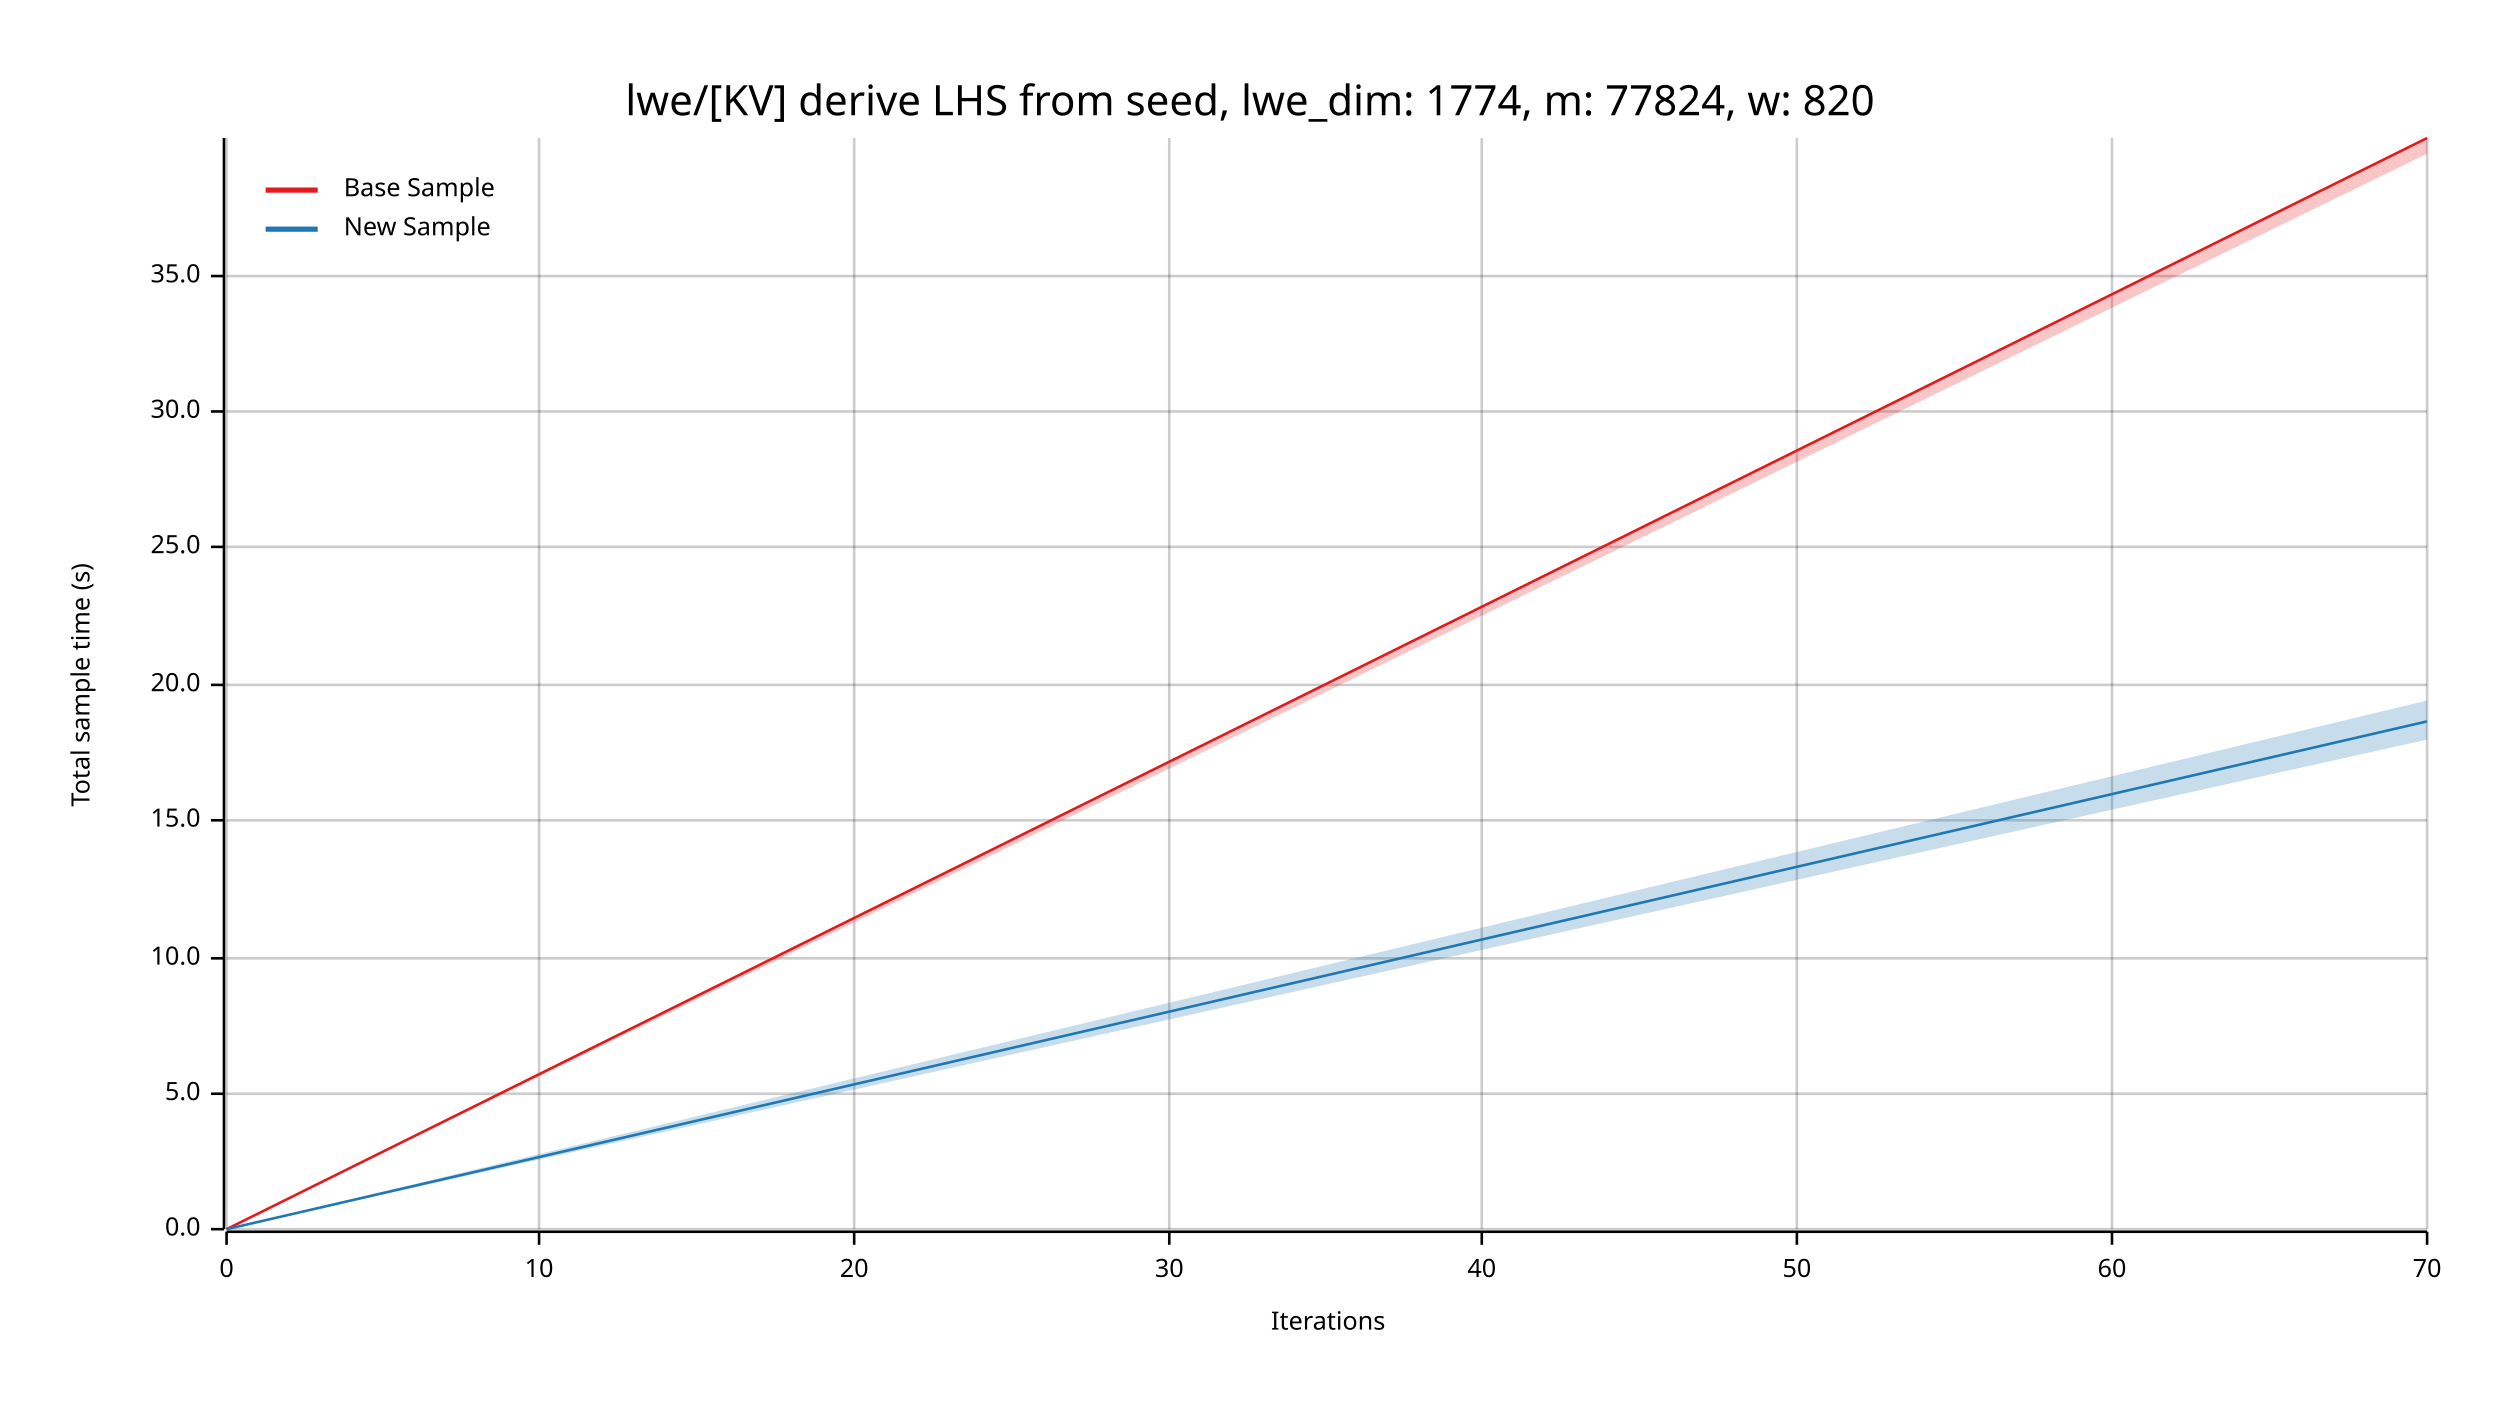
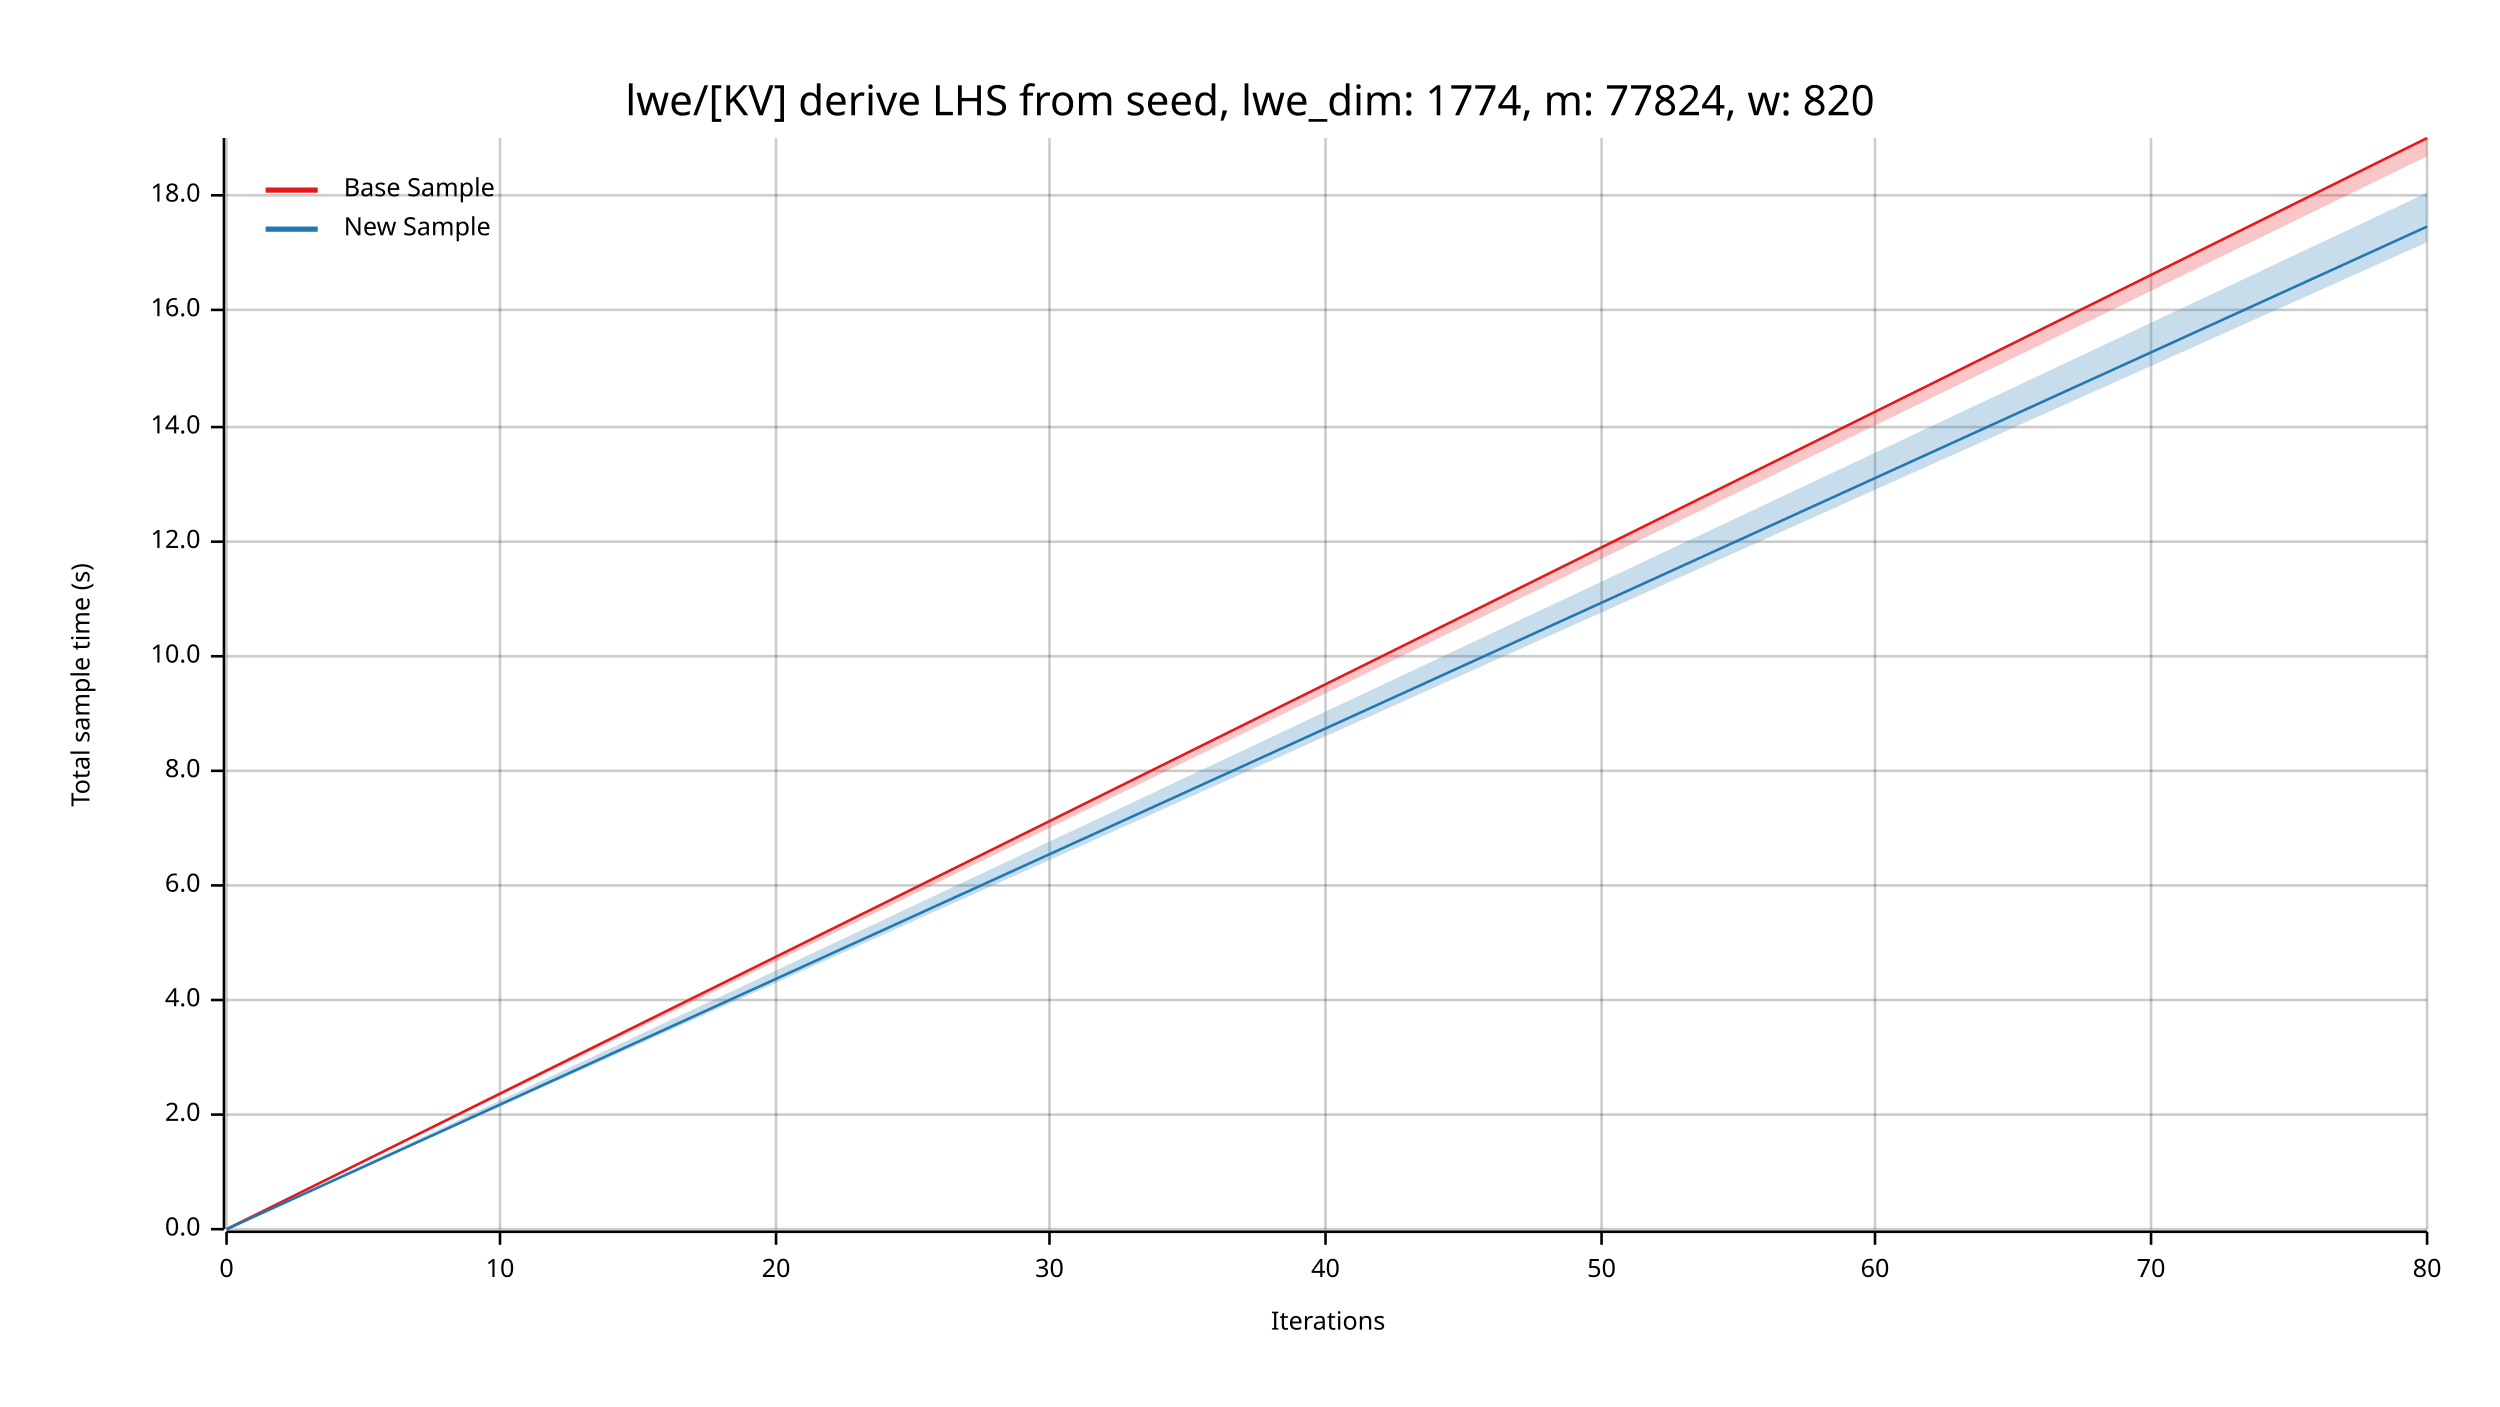
<svg xmlns="http://www.w3.org/2000/svg" width="960" height="540" viewBox="0 0 960 540">
  <text x="480" y="32" dy="0.76em" text-anchor="middle" font-family="sans-serif" font-size="16.129" opacity="1" fill="#000000">
lwe/[KV] derive LHS from seed, lwe_dim: 1774, m: 77824, w: 820
</text>
  <text x="27" y="263" dy="0.76em" text-anchor="middle" font-family="sans-serif" font-size="9.677" opacity="1" fill="#000000" transform="rotate(270, 27, 263)">
Total sample time (s)
</text>
  <text x="510" y="513" dy="-0.5ex" text-anchor="middle" font-family="sans-serif" font-size="9.677" opacity="1" fill="#000000">
Iterations
</text>
  <line opacity="0.2" stroke="#000000" stroke-width="1" x1="87" y1="472" x2="87" y2="53" />
-   <line opacity="0.2" stroke="#000000" stroke-width="1" x1="207" y1="472" x2="207" y2="53" />
-   <line opacity="0.2" stroke="#000000" stroke-width="1" x1="328" y1="472" x2="328" y2="53" />
-   <line opacity="0.2" stroke="#000000" stroke-width="1" x1="449" y1="472" x2="449" y2="53" />
-   <line opacity="0.2" stroke="#000000" stroke-width="1" x1="569" y1="472" x2="569" y2="53" />
-   <line opacity="0.2" stroke="#000000" stroke-width="1" x1="690" y1="472" x2="690" y2="53" />
-   <line opacity="0.2" stroke="#000000" stroke-width="1" x1="811" y1="472" x2="811" y2="53" />
+   <line opacity="0.2" stroke="#000000" stroke-width="1" x1="192" y1="472" x2="192" y2="53" />
+   <line opacity="0.2" stroke="#000000" stroke-width="1" x1="298" y1="472" x2="298" y2="53" />
+   <line opacity="0.2" stroke="#000000" stroke-width="1" x1="403" y1="472" x2="403" y2="53" />
+   <line opacity="0.2" stroke="#000000" stroke-width="1" x1="509" y1="472" x2="509" y2="53" />
+   <line opacity="0.2" stroke="#000000" stroke-width="1" x1="615" y1="472" x2="615" y2="53" />
+   <line opacity="0.2" stroke="#000000" stroke-width="1" x1="720" y1="472" x2="720" y2="53" />
+   <line opacity="0.2" stroke="#000000" stroke-width="1" x1="826" y1="472" x2="826" y2="53" />
  <line opacity="0.2" stroke="#000000" stroke-width="1" x1="932" y1="472" x2="932" y2="53" />
  <line opacity="0.2" stroke="#000000" stroke-width="1" x1="87" y1="472" x2="932" y2="472" />
-   <line opacity="0.2" stroke="#000000" stroke-width="1" x1="87" y1="420" x2="932" y2="420" />
-   <line opacity="0.2" stroke="#000000" stroke-width="1" x1="87" y1="368" x2="932" y2="368" />
-   <line opacity="0.2" stroke="#000000" stroke-width="1" x1="87" y1="315" x2="932" y2="315" />
-   <line opacity="0.2" stroke="#000000" stroke-width="1" x1="87" y1="263" x2="932" y2="263" />
-   <line opacity="0.2" stroke="#000000" stroke-width="1" x1="87" y1="210" x2="932" y2="210" />
-   <line opacity="0.2" stroke="#000000" stroke-width="1" x1="87" y1="158" x2="932" y2="158" />
-   <line opacity="0.2" stroke="#000000" stroke-width="1" x1="87" y1="106" x2="932" y2="106" />
+   <line opacity="0.2" stroke="#000000" stroke-width="1" x1="87" y1="428" x2="932" y2="428" />
+   <line opacity="0.2" stroke="#000000" stroke-width="1" x1="87" y1="384" x2="932" y2="384" />
+   <line opacity="0.2" stroke="#000000" stroke-width="1" x1="87" y1="340" x2="932" y2="340" />
+   <line opacity="0.2" stroke="#000000" stroke-width="1" x1="87" y1="296" x2="932" y2="296" />
+   <line opacity="0.2" stroke="#000000" stroke-width="1" x1="87" y1="252" x2="932" y2="252" />
+   <line opacity="0.2" stroke="#000000" stroke-width="1" x1="87" y1="208" x2="932" y2="208" />
+   <line opacity="0.2" stroke="#000000" stroke-width="1" x1="87" y1="164" x2="932" y2="164" />
+   <line opacity="0.2" stroke="#000000" stroke-width="1" x1="87" y1="119" x2="932" y2="119" />
+   <line opacity="0.2" stroke="#000000" stroke-width="1" x1="87" y1="75" x2="932" y2="75" />
  <polyline fill="none" opacity="1" stroke="#000000" stroke-width="1" points="86,53 86,472 " />
  <text x="77" y="472" dy="0.5ex" text-anchor="end" font-family="sans-serif" font-size="9.677" opacity="1" fill="#000000">
0.0
</text>
  <polyline fill="none" opacity="1" stroke="#000000" stroke-width="1" points="81,472 86,472 " />
-   <text x="77" y="420" dy="0.5ex" text-anchor="end" font-family="sans-serif" font-size="9.677" opacity="1" fill="#000000">
- 5.0
+   <text x="77" y="428" dy="0.5ex" text-anchor="end" font-family="sans-serif" font-size="9.677" opacity="1" fill="#000000">
+ 2.0
</text>
-   <polyline fill="none" opacity="1" stroke="#000000" stroke-width="1" points="81,420 86,420 " />
-   <text x="77" y="368" dy="0.5ex" text-anchor="end" font-family="sans-serif" font-size="9.677" opacity="1" fill="#000000">
+   <polyline fill="none" opacity="1" stroke="#000000" stroke-width="1" points="81,428 86,428 " />
+   <text x="77" y="384" dy="0.5ex" text-anchor="end" font-family="sans-serif" font-size="9.677" opacity="1" fill="#000000">
+ 4.0
+ </text>
+   <polyline fill="none" opacity="1" stroke="#000000" stroke-width="1" points="81,384 86,384 " />
+   <text x="77" y="340" dy="0.5ex" text-anchor="end" font-family="sans-serif" font-size="9.677" opacity="1" fill="#000000">
+ 6.0
+ </text>
+   <polyline fill="none" opacity="1" stroke="#000000" stroke-width="1" points="81,340 86,340 " />
+   <text x="77" y="296" dy="0.5ex" text-anchor="end" font-family="sans-serif" font-size="9.677" opacity="1" fill="#000000">
+ 8.0
+ </text>
+   <polyline fill="none" opacity="1" stroke="#000000" stroke-width="1" points="81,296 86,296 " />
+   <text x="77" y="252" dy="0.5ex" text-anchor="end" font-family="sans-serif" font-size="9.677" opacity="1" fill="#000000">
10.0
</text>
-   <polyline fill="none" opacity="1" stroke="#000000" stroke-width="1" points="81,368 86,368 " />
-   <text x="77" y="315" dy="0.5ex" text-anchor="end" font-family="sans-serif" font-size="9.677" opacity="1" fill="#000000">
- 15.0
+   <polyline fill="none" opacity="1" stroke="#000000" stroke-width="1" points="81,252 86,252 " />
+   <text x="77" y="208" dy="0.5ex" text-anchor="end" font-family="sans-serif" font-size="9.677" opacity="1" fill="#000000">
+ 12.0
</text>
-   <polyline fill="none" opacity="1" stroke="#000000" stroke-width="1" points="81,315 86,315 " />
-   <text x="77" y="263" dy="0.5ex" text-anchor="end" font-family="sans-serif" font-size="9.677" opacity="1" fill="#000000">
- 20.0
+   <polyline fill="none" opacity="1" stroke="#000000" stroke-width="1" points="81,208 86,208 " />
+   <text x="77" y="164" dy="0.5ex" text-anchor="end" font-family="sans-serif" font-size="9.677" opacity="1" fill="#000000">
+ 14.0
</text>
-   <polyline fill="none" opacity="1" stroke="#000000" stroke-width="1" points="81,263 86,263 " />
-   <text x="77" y="210" dy="0.5ex" text-anchor="end" font-family="sans-serif" font-size="9.677" opacity="1" fill="#000000">
- 25.0
+   <polyline fill="none" opacity="1" stroke="#000000" stroke-width="1" points="81,164 86,164 " />
+   <text x="77" y="119" dy="0.5ex" text-anchor="end" font-family="sans-serif" font-size="9.677" opacity="1" fill="#000000">
+ 16.0
</text>
-   <polyline fill="none" opacity="1" stroke="#000000" stroke-width="1" points="81,210 86,210 " />
-   <text x="77" y="158" dy="0.5ex" text-anchor="end" font-family="sans-serif" font-size="9.677" opacity="1" fill="#000000">
- 30.0
+   <polyline fill="none" opacity="1" stroke="#000000" stroke-width="1" points="81,119 86,119 " />
+   <text x="77" y="75" dy="0.5ex" text-anchor="end" font-family="sans-serif" font-size="9.677" opacity="1" fill="#000000">
+ 18.0
</text>
-   <polyline fill="none" opacity="1" stroke="#000000" stroke-width="1" points="81,158 86,158 " />
-   <text x="77" y="106" dy="0.5ex" text-anchor="end" font-family="sans-serif" font-size="9.677" opacity="1" fill="#000000">
- 35.0
- </text>
-   <polyline fill="none" opacity="1" stroke="#000000" stroke-width="1" points="81,106 86,106 " />
+   <polyline fill="none" opacity="1" stroke="#000000" stroke-width="1" points="81,75 86,75 " />
  <polyline fill="none" opacity="1" stroke="#000000" stroke-width="1" points="87,473 932,473 " />
  <text x="87" y="483" dy="0.76em" text-anchor="middle" font-family="sans-serif" font-size="9.677" opacity="1" fill="#000000">
0
</text>
  <polyline fill="none" opacity="1" stroke="#000000" stroke-width="1" points="87,473 87,478 " />
-   <text x="207" y="483" dy="0.76em" text-anchor="middle" font-family="sans-serif" font-size="9.677" opacity="1" fill="#000000">
+   <text x="192" y="483" dy="0.76em" text-anchor="middle" font-family="sans-serif" font-size="9.677" opacity="1" fill="#000000">
10
</text>
-   <polyline fill="none" opacity="1" stroke="#000000" stroke-width="1" points="207,473 207,478 " />
-   <text x="328" y="483" dy="0.76em" text-anchor="middle" font-family="sans-serif" font-size="9.677" opacity="1" fill="#000000">
+   <polyline fill="none" opacity="1" stroke="#000000" stroke-width="1" points="192,473 192,478 " />
+   <text x="298" y="483" dy="0.76em" text-anchor="middle" font-family="sans-serif" font-size="9.677" opacity="1" fill="#000000">
20
</text>
-   <polyline fill="none" opacity="1" stroke="#000000" stroke-width="1" points="328,473 328,478 " />
-   <text x="449" y="483" dy="0.76em" text-anchor="middle" font-family="sans-serif" font-size="9.677" opacity="1" fill="#000000">
+   <polyline fill="none" opacity="1" stroke="#000000" stroke-width="1" points="298,473 298,478 " />
+   <text x="403" y="483" dy="0.76em" text-anchor="middle" font-family="sans-serif" font-size="9.677" opacity="1" fill="#000000">
30
</text>
-   <polyline fill="none" opacity="1" stroke="#000000" stroke-width="1" points="449,473 449,478 " />
-   <text x="569" y="483" dy="0.76em" text-anchor="middle" font-family="sans-serif" font-size="9.677" opacity="1" fill="#000000">
+   <polyline fill="none" opacity="1" stroke="#000000" stroke-width="1" points="403,473 403,478 " />
+   <text x="509" y="483" dy="0.76em" text-anchor="middle" font-family="sans-serif" font-size="9.677" opacity="1" fill="#000000">
40
</text>
-   <polyline fill="none" opacity="1" stroke="#000000" stroke-width="1" points="569,473 569,478 " />
-   <text x="690" y="483" dy="0.76em" text-anchor="middle" font-family="sans-serif" font-size="9.677" opacity="1" fill="#000000">
+   <polyline fill="none" opacity="1" stroke="#000000" stroke-width="1" points="509,473 509,478 " />
+   <text x="615" y="483" dy="0.76em" text-anchor="middle" font-family="sans-serif" font-size="9.677" opacity="1" fill="#000000">
50
</text>
-   <polyline fill="none" opacity="1" stroke="#000000" stroke-width="1" points="690,473 690,478 " />
-   <text x="811" y="483" dy="0.76em" text-anchor="middle" font-family="sans-serif" font-size="9.677" opacity="1" fill="#000000">
+   <polyline fill="none" opacity="1" stroke="#000000" stroke-width="1" points="615,473 615,478 " />
+   <text x="720" y="483" dy="0.76em" text-anchor="middle" font-family="sans-serif" font-size="9.677" opacity="1" fill="#000000">
60
</text>
-   <polyline fill="none" opacity="1" stroke="#000000" stroke-width="1" points="811,473 811,478 " />
+   <polyline fill="none" opacity="1" stroke="#000000" stroke-width="1" points="720,473 720,478 " />
+   <text x="826" y="483" dy="0.76em" text-anchor="middle" font-family="sans-serif" font-size="9.677" opacity="1" fill="#000000">
+ 70
+ </text>
+   <polyline fill="none" opacity="1" stroke="#000000" stroke-width="1" points="826,473 826,478 " />
  <text x="932" y="483" dy="0.76em" text-anchor="middle" font-family="sans-serif" font-size="9.677" opacity="1" fill="#000000">
- 70
+ 80
</text>
  <polyline fill="none" opacity="1" stroke="#000000" stroke-width="1" points="932,473 932,478 " />
  <polyline fill="none" opacity="1" stroke="#E31A1C" stroke-width="1" points="87,472 932,53 " />
-   <polygon opacity="0.25" fill="#E31A1C" points="87,472 932,59 932,53 " />
-   <polyline fill="none" opacity="1" stroke="#1F78B4" stroke-width="1" points="87,472 932,277 " />
-   <polygon opacity="0.25" fill="#1F78B4" points="87,472 932,284 932,269 " />
+   <polygon opacity="0.25" fill="#E31A1C" points="87,472 932,60 932,53 " />
+   <polyline fill="none" opacity="1" stroke="#1F78B4" stroke-width="1" points="87,472 932,87 " />
+   <polygon opacity="0.25" fill="#1F78B4" points="87,472 932,93 932,74 " />
  <text x="132" y="68" dy="0.76em" text-anchor="start" font-family="sans-serif" font-size="9.677" opacity="1" fill="#000000">
Base Sample
</text>
  <text x="132" y="83" dy="0.76em" text-anchor="start" font-family="sans-serif" font-size="9.677" opacity="1" fill="#000000">
New Sample
</text>
  <polyline fill="none" opacity="1" stroke="#E31A1C" stroke-width="2" points="102,73 122,73 " />
  <polyline fill="none" opacity="1" stroke="#1F78B4" stroke-width="2" points="102,88 122,88 " />
</svg>
